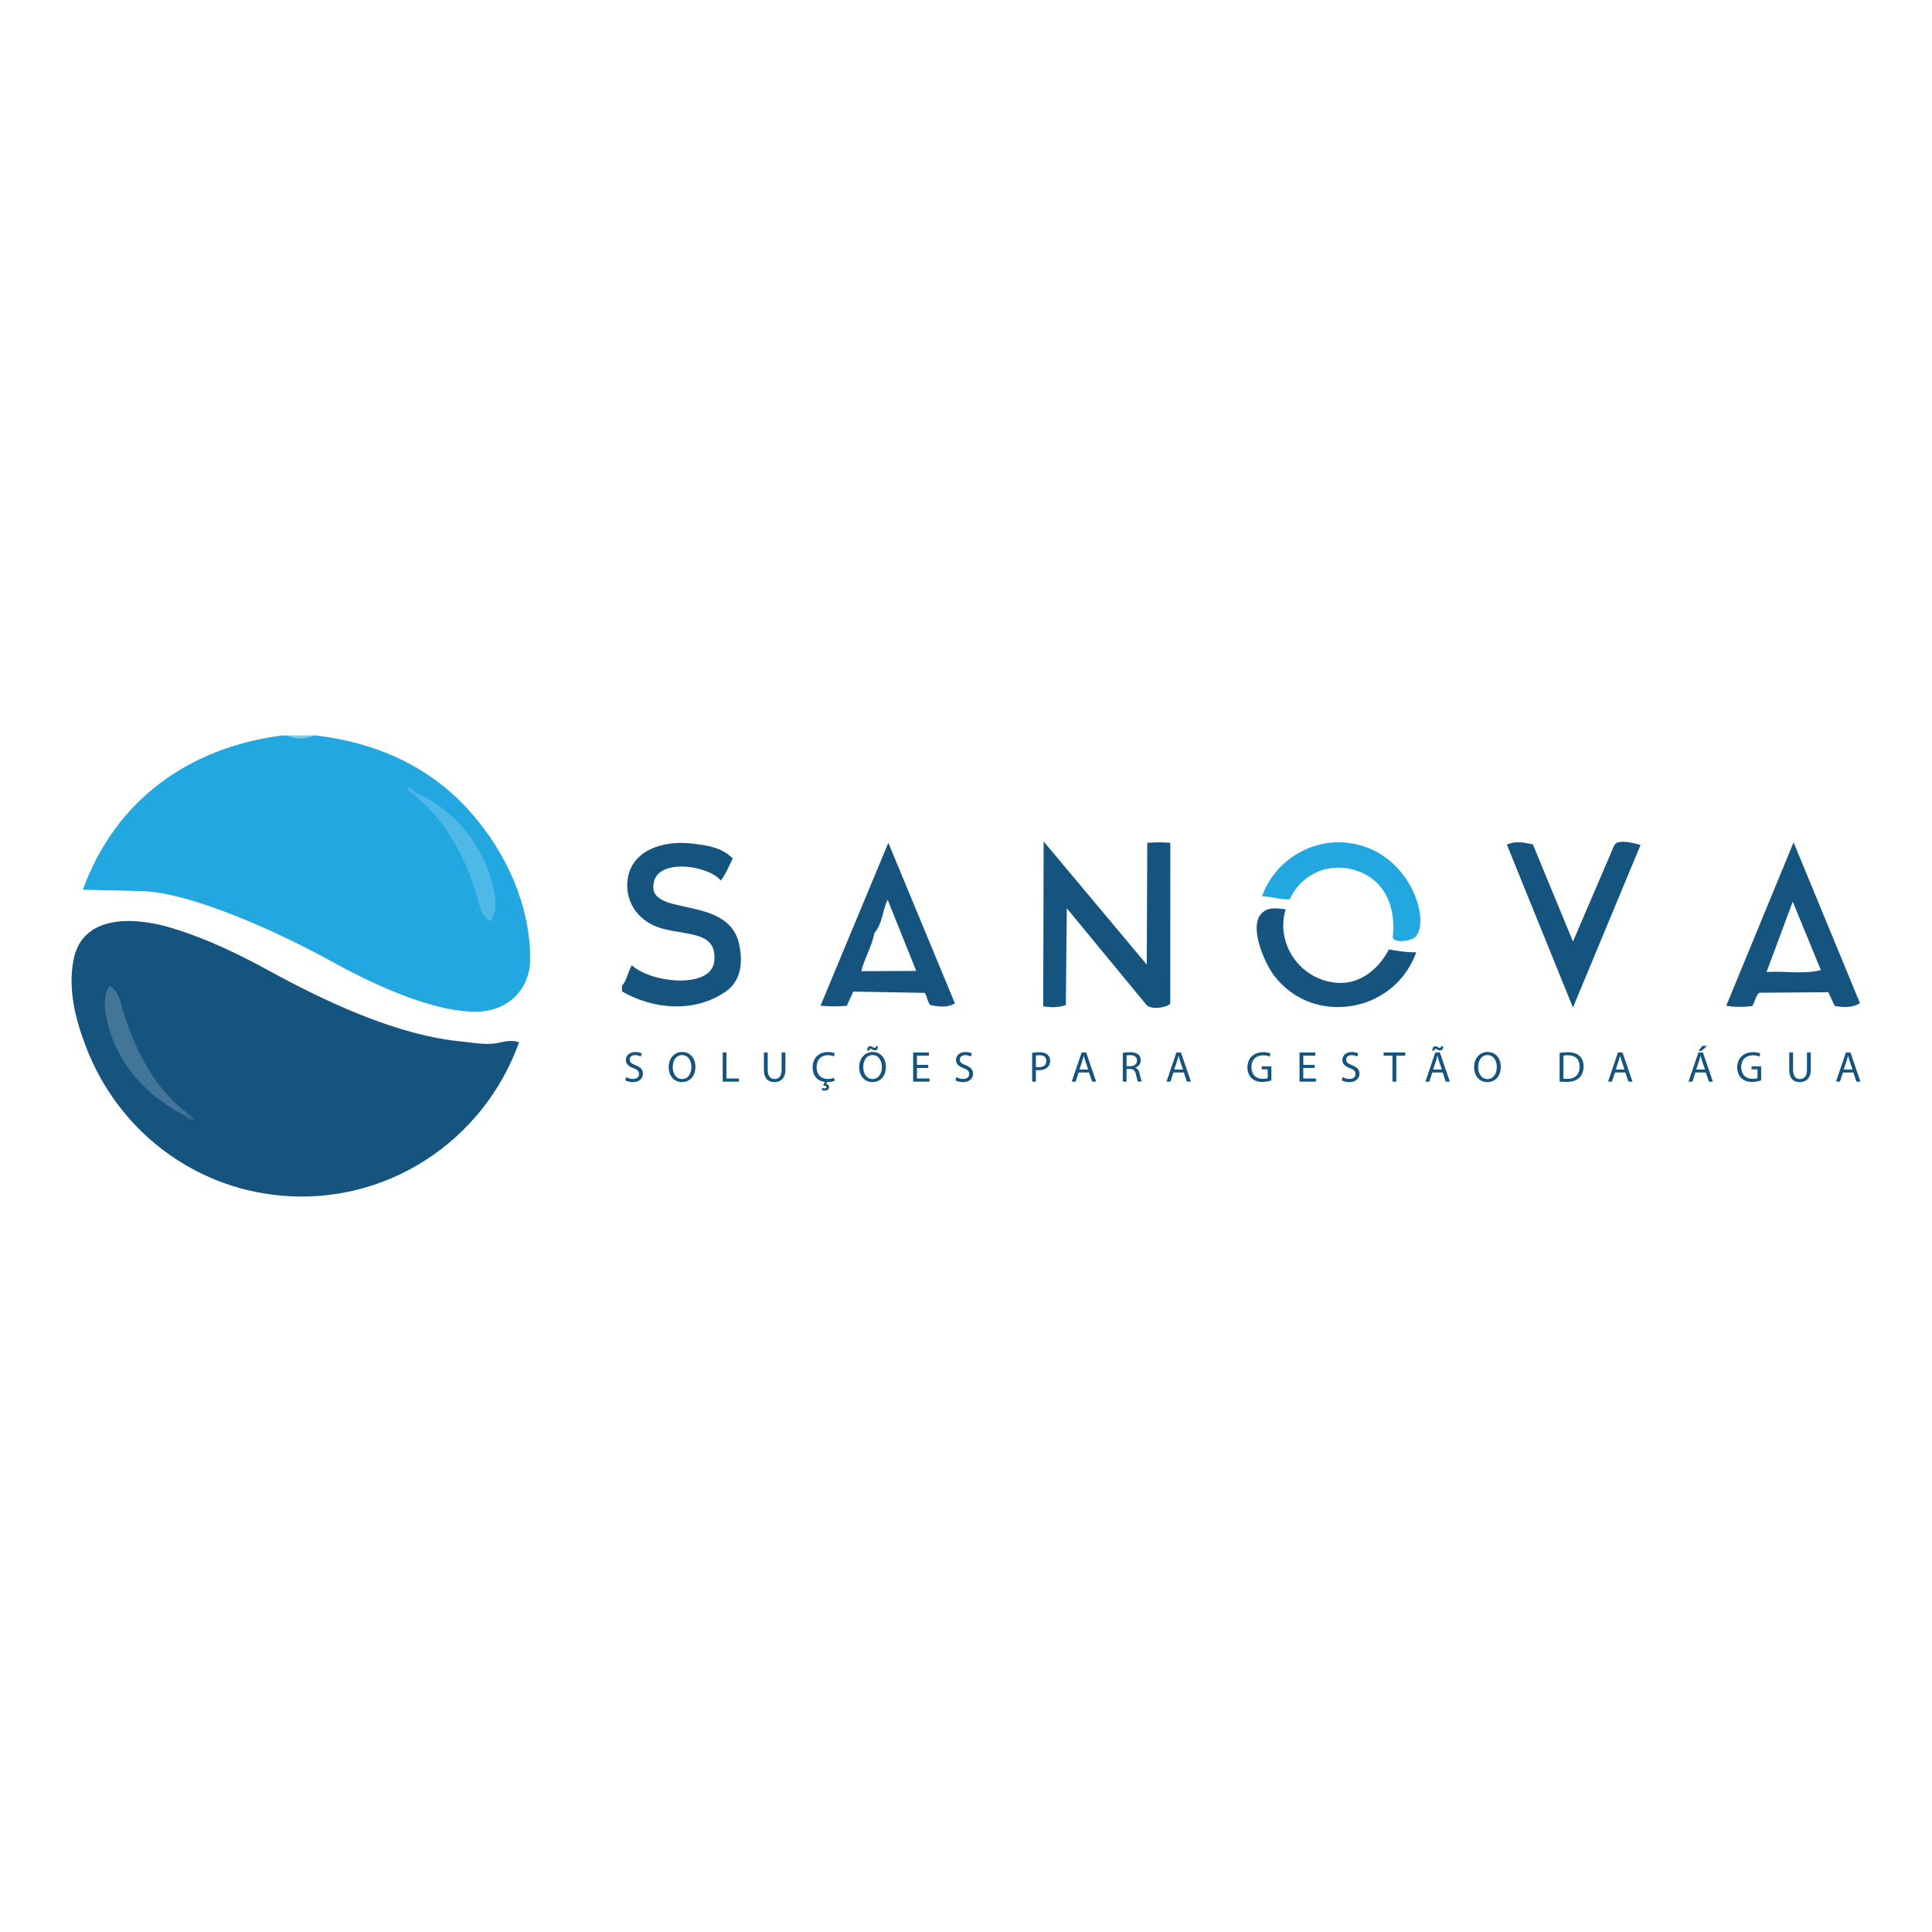
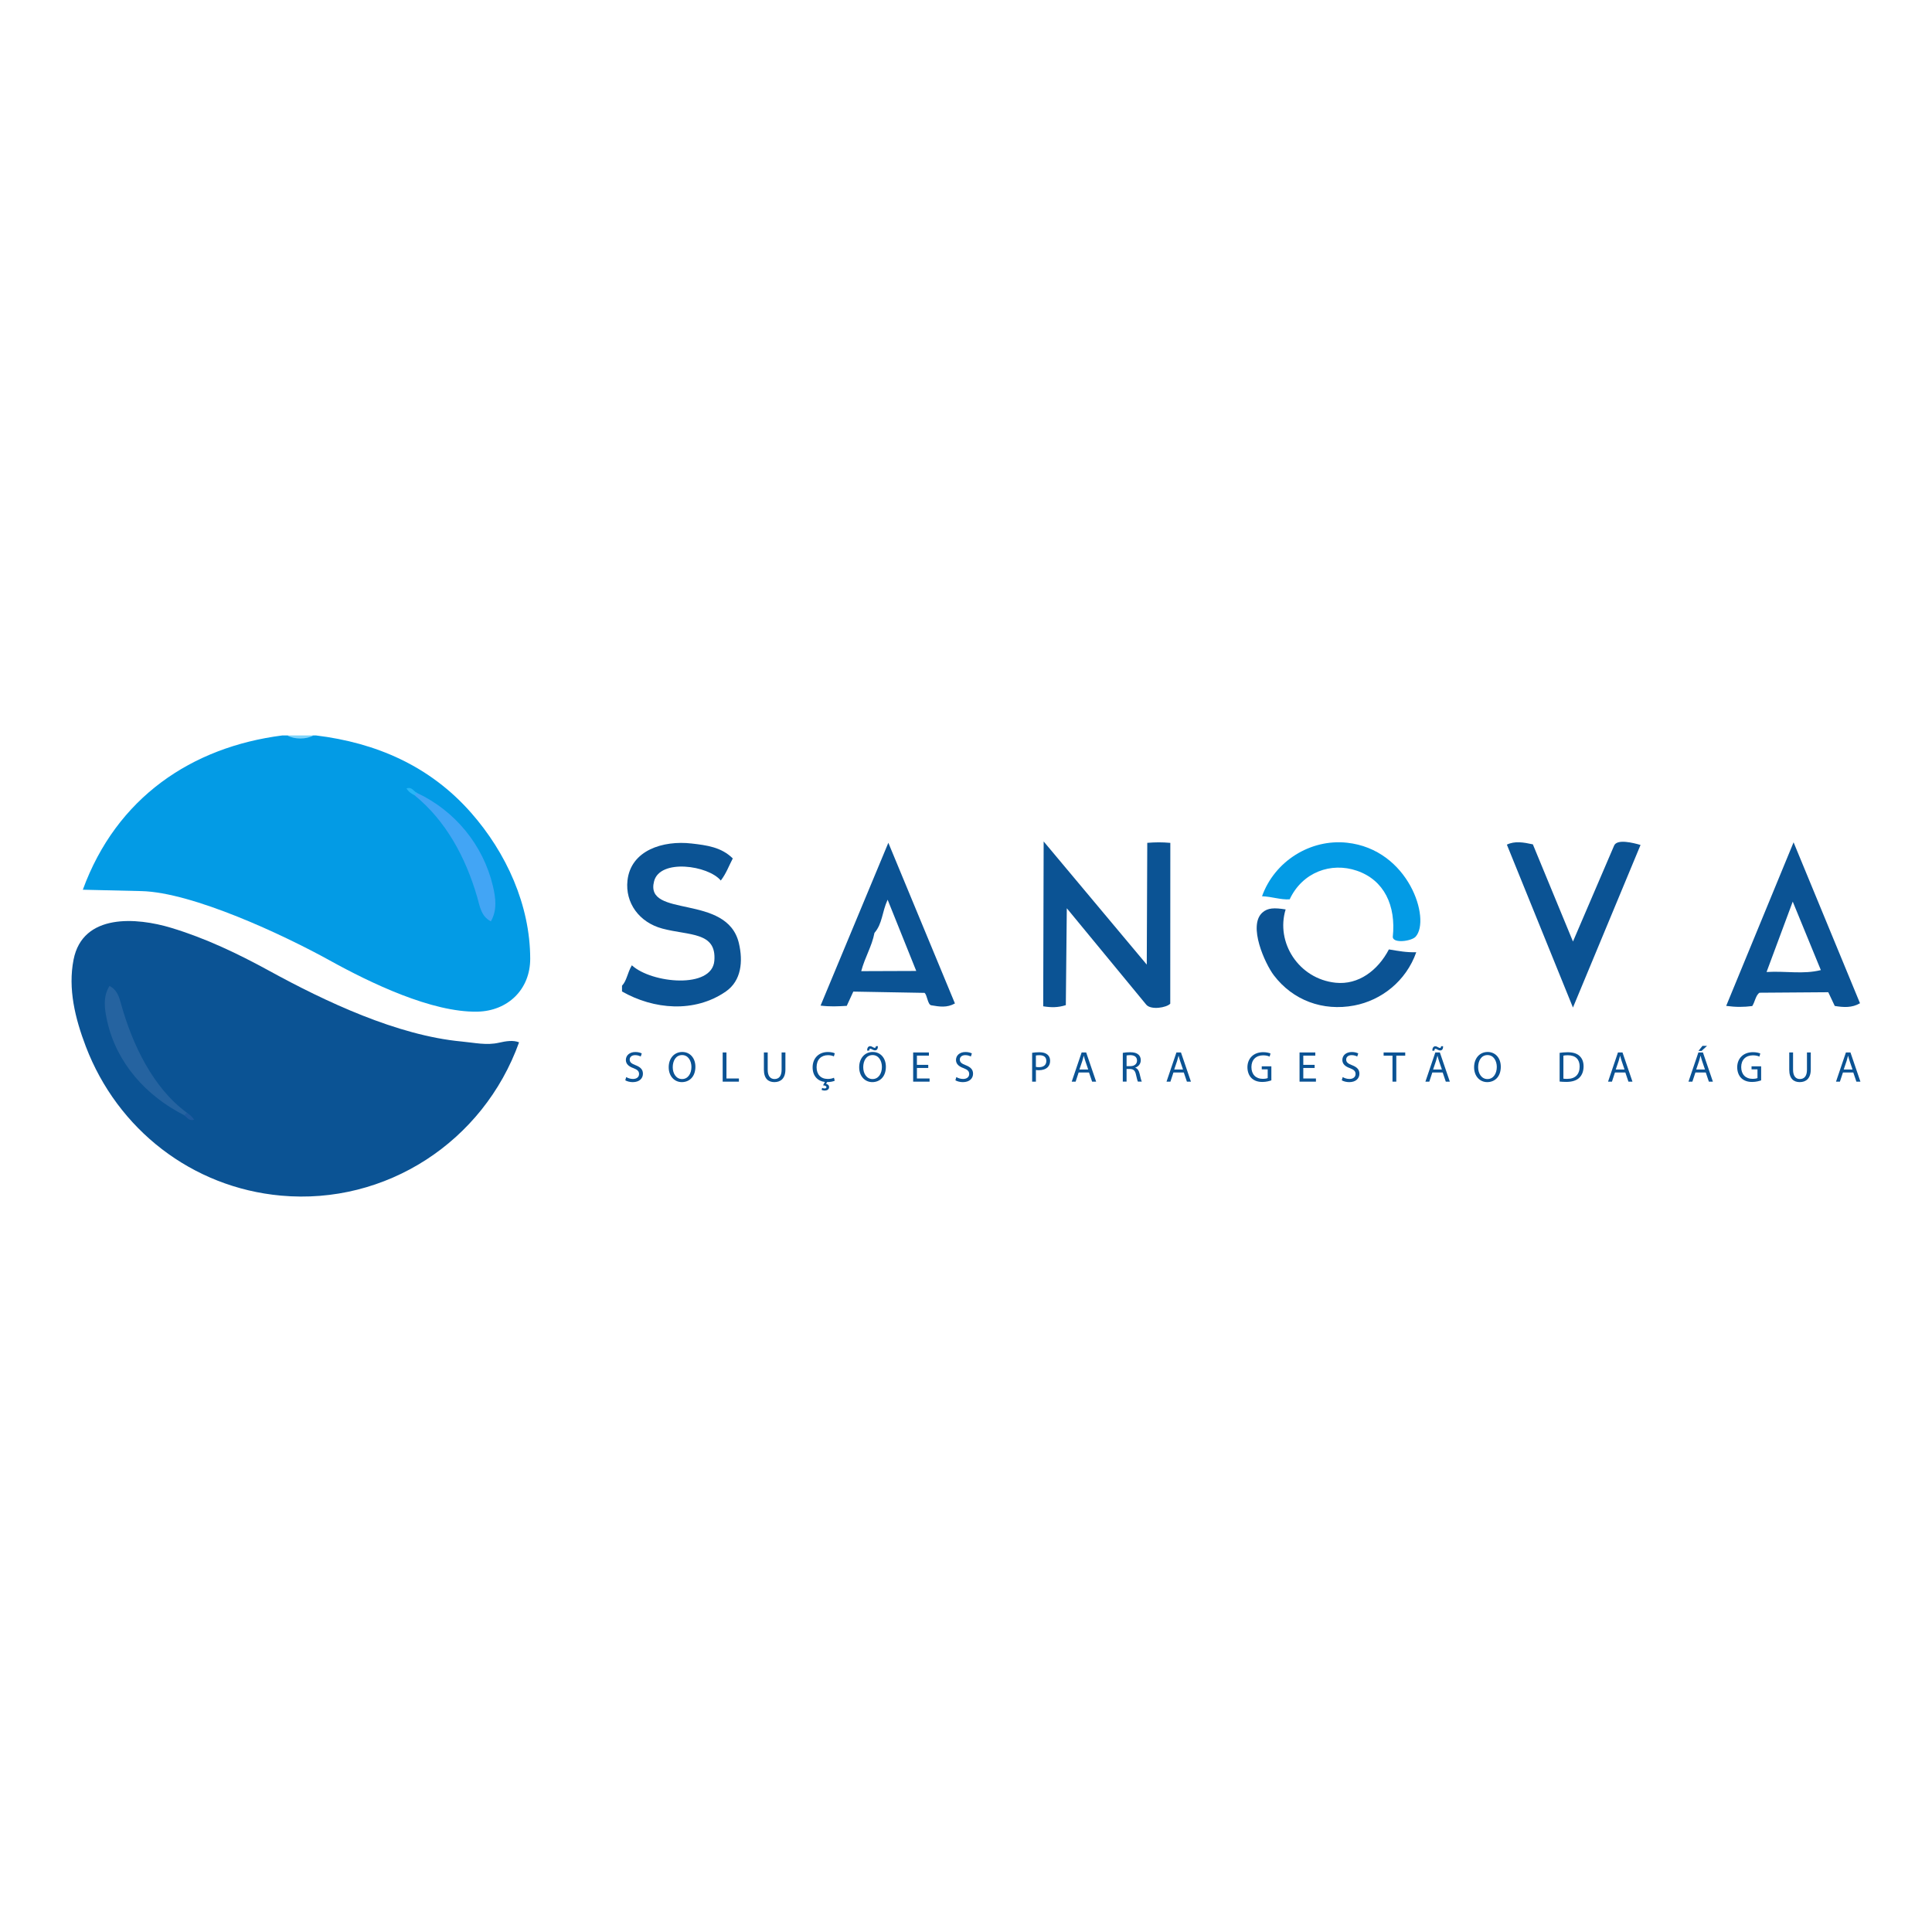
<svg xmlns="http://www.w3.org/2000/svg" id="Camada_1" data-name="Camada 1" viewBox="0 0 1080 1080">
  <defs>
    <style>
      .cls-1 {
-         fill: #15547e;
+         fill: #0B5394;
      }

      .cls-2 {
-         fill: #4eb9e6;
+         fill: #42A5F5;
      }

      .cls-3 {
-         fill: #346a90;
+         fill: #1E5A9E;
      }

      .cls-4 {
-         fill: #7ccaec;
+         fill: #81D4FA;
      }

      .cls-5 {
-         fill: #15547f;
+         fill: #0B5394;
      }

      .cls-6 {
-         fill: #42b4e4;
+         fill: #29B6F6;
      }

      .cls-7 {
-         fill: #437598;
+         fill: #2563A0;
      }

      .cls-8 {
-         fill: #23a7e0;
+         fill: #039BE5;
      }
    </style>
  </defs>
  <g>
    <path class="cls-8" d="M160.54,411.11c4.82,1.16,9.89,1.16,14.71,0h1.34c33.48,4.06,63.6,16.94,86.71,43.18,19.79,22.46,33.03,51.74,33.09,81.58.04,17.42-12.71,29.32-29.53,29.65-25.39.51-59.73-16.01-82.52-28.62-25.83-14.29-76.68-38.09-105.3-38.77l-32.74-.77c18.79-51.47,60.81-79.78,111.57-86.25h2.67Z" />
    <path class="cls-4" d="M175.25,411.11c-4.01,2.3-10.7,2.3-14.71,0h14.71Z" />
    <path class="cls-5" d="M278.98,582.87c3.93-.9,7.95-1.53,11.18-.2-19.98,55.67-74.54,91.01-133.09,85.69-49.7-4.51-91.4-36.97-109.1-83.38-6.02-15.79-10.03-32.32-6.85-48.52,5.13-26.11,35.41-23.6,54.6-17.79,19.19,5.81,37.08,14.33,54.72,23.99,31.65,17.34,71.69,36.2,107.62,39.55,7.28.68,13.94,2.27,20.92.66Z" />
    <path class="cls-2" d="M231.66,444.5c-1.73-1.91-.98-2.58,1.35-1.29,21.53,10.07,37.09,29.33,42.49,51.94,1.59,6.67,2.55,13.55-1.1,19.89-5.52-2.82-6.18-8.54-7.67-13.64-6.46-22.23-17.51-42.64-35.07-56.9Z" />
    <path class="cls-6" d="M233.01,443.21l-1.35,1.29c-1.63-.83-3.25-1.76-4.41-3.78,3.08-1.02,4.02,1.68,5.76,2.49Z" />
    <path class="cls-7" d="M104.38,621.94c1.9,1.96,1.1,2.77-1.39,1.47-21.36-10.79-37.89-29.28-43.08-52.63-1.48-6.68-2.51-13.53,1.3-19.63,4.29,2.15,5.42,6.25,6.48,10.1,6.29,22.72,18.01,47.05,36.69,60.69Z" />
    <path class="cls-3" d="M102.98,623.42c.57-.38,1.04-.88,1.39-1.47,1.46,1.07,2.97,2.02,4.15,4-2.92.81-4.06-1.41-5.54-2.53Z" />
  </g>
  <g>
    <g>
      <path class="cls-1" d="M347.71,554.24v-3.22c2.71-2.88,2.94-7.01,5.49-11.42,11.08,10.15,44.82,13.38,46.12-2.52,1.34-16.33-14.09-13.99-29.07-18-13.04-3.49-20.83-14.46-19.49-26.83,1.83-16.97,19.91-22.56,35.83-20.73,8.44.97,16.65,2.01,23.04,8.35-2.4,4.61-3.6,8.28-6.7,12.36-7.05-8.52-33.94-12.3-37.28.35-5.54,20.97,40.77,6.66,47.39,34.65,2.4,10.16,1.42,20.99-7.3,27.03-17.53,12.12-40.38,10.06-58.02-.02Z" />
      <path class="cls-1" d="M654.18,561.07c-2.1,2.25-10.85,3.66-13.43.53l-44.4-53.88-.55,54.16c-4.53,1.43-8.22,1.35-12.64.65l.25-92.16,57.64,68.85.28-68.07c4.56-.36,8.26-.39,12.89.02l-.04,89.91Z" />
      <path class="cls-5" d="M1022.03,554.66l-38.44.28c-2.17,1.37-2.57,5.23-4.08,7.45-4.75.6-8.98.66-14.56-.09l37.67-91.44,37.13,89.96c-4.51,2.66-9.3,2.31-14.11,1.51l-3.63-7.68ZM1017.86,542.28l-15.71-38.28-14.63,39.35c10.95-.64,20.42,1.42,30.34-1.06Z" />
      <path class="cls-1" d="M516.83,555.02l-39.83-.71-3.66,7.97c-5.02.28-9.27.52-14.64-.14l37.89-91.02,37.22,89.81c-4.48,2.53-8.69,1.8-13.12,1.05-2.15-.18-2.31-5.73-3.86-6.95ZM481.42,542.88l30.77-.11-16-39.83c-3.22,7.05-2.84,13.3-7.36,18.55-1.45,7.61-5.29,13.44-7.4,21.39Z" />
      <path class="cls-1" d="M902.31,472.68c1.63-3.81,10.54-1.58,14.76-.34l-37.78,90.88-36.94-91.06c4.38-2.15,9.32-1.31,14.53-.16l22.42,54.32,23.01-53.65Z" />
      <g>
        <path class="cls-8" d="M778.57,523.81c1.88-17.65-4.83-31.86-20.1-37.08-14.43-4.93-30.44.83-37.53,16-5.21.33-9.63-1.5-15.46-1.72,7.03-19.61,27.01-32.12,47.46-29.93,34.67,3.72,46.98,42.91,38.43,52.51-2.26,2.54-12.51,3.95-12.81.22Z" />
        <path class="cls-1" d="M776.4,530.73c5.6.91,9.74,1.74,15.3,1.57-5.73,16.26-19.61,26.92-34.68,29.78-17.55,3.33-34.27-2.87-44.92-16.86-4.97-6.53-14.59-27.74-6.45-35.06,3.03-2.72,6.68-2.79,13.03-1.79-5.66,18.44,7.26,38.79,27.89,40.98,12.84,1.36,23.73-6.93,29.83-18.62Z" />
      </g>
    </g>
    <g>
      <path class="cls-1" d="M350.05,602.08c.94.58,2.32,1.07,3.78,1.07,2.15,0,3.41-1.14,3.41-2.78,0-1.52-.87-2.4-3.07-3.24-2.66-.94-4.31-2.32-4.31-4.62,0-2.54,2.11-4.43,5.28-4.43,1.67,0,2.88.39,3.61.8l-.58,1.72c-.53-.29-1.62-.77-3.1-.77-2.23,0-3.07,1.33-3.07,2.45,0,1.52.99,2.28,3.24,3.15,2.76,1.07,4.16,2.4,4.16,4.79,0,2.52-1.86,4.7-5.71,4.7-1.57,0-3.29-.46-4.16-1.04l.53-1.77Z" />
      <path class="cls-1" d="M388.73,596.32c0,5.62-3.41,8.59-7.58,8.59s-7.34-3.34-7.34-8.28c0-5.18,3.22-8.57,7.58-8.57s7.34,3.41,7.34,8.26ZM376.07,596.59c0,3.49,1.89,6.61,5.21,6.61s5.23-3.07,5.23-6.78c0-3.24-1.69-6.63-5.21-6.63s-5.23,3.22-5.23,6.8Z" />
      <path class="cls-1" d="M403.98,588.33h2.11v14.55h6.97v1.77h-9.08v-16.32Z" />
      <path class="cls-1" d="M429.15,588.33v9.66c0,3.66,1.62,5.2,3.8,5.2,2.42,0,3.97-1.6,3.97-5.2v-9.66h2.13v9.51c0,5.01-2.64,7.07-6.17,7.07-3.34,0-5.86-1.91-5.86-6.97v-9.61h2.13Z" />
      <path class="cls-1" d="M466.62,604.12c-.77.39-2.3.77-4.28.77l-.56.97c.9.17,1.69.82,1.69,1.82,0,1.4-1.23,1.96-2.49,1.96-.63,0-1.31-.17-1.72-.41l.34-1.09c.36.19.82.32,1.36.32s1.02-.22,1.02-.73c0-.65-.75-.92-1.89-1.04l1.02-1.86c-3.99-.48-6.85-3.32-6.85-8.18,0-5.11,3.46-8.57,8.52-8.57,2.03,0,3.32.44,3.87.73l-.51,1.72c-.8-.39-1.94-.68-3.29-.68-3.83,0-6.37,2.45-6.37,6.73,0,3.99,2.3,6.56,6.27,6.56,1.28,0,2.59-.27,3.44-.68l.44,1.67Z" />
      <path class="cls-1" d="M495.21,596.32c0,5.62-3.41,8.59-7.58,8.59s-7.34-3.34-7.34-8.28c0-5.18,3.22-8.57,7.58-8.57s7.34,3.41,7.34,8.26ZM482.55,596.59c0,3.49,1.89,6.61,5.21,6.61s5.23-3.07,5.23-6.78c0-3.24-1.69-6.63-5.21-6.63s-5.23,3.22-5.23,6.8ZM484.75,587.29c-.05-1.48.58-2.47,1.65-2.47.53,0,.92.19,1.43.48.39.22.77.44,1.16.44.36,0,.58-.17.65-.94h1.11c.02,1.52-.51,2.35-1.62,2.35-.51,0-.94-.19-1.48-.46-.46-.24-.8-.46-1.14-.46-.39,0-.58.41-.63,1.07h-1.14Z" />
      <path class="cls-1" d="M518.91,597h-6.34v5.88h7.07v1.77h-9.18v-16.32h8.81v1.77h-6.71v5.16h6.34v1.74Z" />
      <path class="cls-1" d="M534.59,602.08c.94.58,2.32,1.07,3.78,1.07,2.15,0,3.41-1.14,3.41-2.78,0-1.52-.87-2.4-3.07-3.24-2.66-.94-4.31-2.32-4.31-4.62,0-2.54,2.11-4.43,5.28-4.43,1.67,0,2.88.39,3.61.8l-.58,1.72c-.53-.29-1.62-.77-3.1-.77-2.23,0-3.07,1.33-3.07,2.45,0,1.52.99,2.28,3.24,3.15,2.76,1.07,4.16,2.4,4.16,4.79,0,2.52-1.86,4.7-5.71,4.7-1.57,0-3.29-.46-4.16-1.04l.53-1.77Z" />
      <path class="cls-1" d="M576.97,588.52c1.02-.17,2.35-.31,4.04-.31,2.08,0,3.61.48,4.58,1.36.9.77,1.43,1.96,1.43,3.41s-.44,2.64-1.26,3.49c-1.11,1.19-2.93,1.79-4.99,1.79-.63,0-1.21-.02-1.69-.15v6.54h-2.11v-16.12ZM579.08,596.39c.46.12,1.04.17,1.74.17,2.54,0,4.09-1.24,4.09-3.49s-1.52-3.2-3.85-3.2c-.92,0-1.62.07-1.99.17v6.34Z" />
      <path class="cls-1" d="M602.97,599.52l-1.69,5.13h-2.18l5.54-16.32h2.54l5.57,16.32h-2.25l-1.74-5.13h-5.79ZM608.32,597.87l-1.6-4.7c-.36-1.07-.61-2.03-.85-2.98h-.05c-.24.97-.51,1.96-.82,2.95l-1.6,4.72h4.91Z" />
      <path class="cls-1" d="M627.66,588.55c1.07-.22,2.59-.34,4.04-.34,2.25,0,3.7.41,4.72,1.33.82.73,1.28,1.84,1.28,3.1,0,2.15-1.36,3.58-3.07,4.16v.07c1.26.44,2.01,1.6,2.4,3.29.53,2.28.92,3.85,1.26,4.48h-2.18c-.27-.46-.63-1.86-1.09-3.9-.48-2.25-1.36-3.1-3.27-3.17h-1.99v7.07h-2.11v-16.1ZM629.77,595.98h2.15c2.25,0,3.68-1.24,3.68-3.1,0-2.11-1.52-3.03-3.75-3.05-1.02,0-1.74.1-2.08.19v5.96Z" />
      <path class="cls-1" d="M655.96,599.52l-1.69,5.13h-2.18l5.54-16.32h2.54l5.57,16.32h-2.25l-1.74-5.13h-5.79ZM661.31,597.87l-1.6-4.7c-.36-1.07-.6-2.03-.85-2.98h-.05c-.24.97-.51,1.96-.82,2.95l-1.6,4.72h4.91Z" />
      <path class="cls-1" d="M710.71,603.92c-.94.34-2.81.9-5.01.9-2.47,0-4.5-.63-6.1-2.15-1.4-1.36-2.28-3.53-2.28-6.08.02-4.87,3.37-8.42,8.84-8.42,1.89,0,3.36.41,4.07.75l-.51,1.72c-.87-.39-1.96-.7-3.61-.7-3.97,0-6.56,2.47-6.56,6.56s2.49,6.58,6.29,6.58c1.38,0,2.32-.19,2.81-.44v-4.87h-3.32v-1.69h5.37v7.84Z" />
      <path class="cls-1" d="M734.89,597h-6.34v5.88h7.07v1.77h-9.17v-16.32h8.81v1.77h-6.71v5.16h6.34v1.74Z" />
      <path class="cls-1" d="M750.57,602.08c.94.58,2.32,1.07,3.78,1.07,2.15,0,3.41-1.14,3.41-2.78,0-1.52-.87-2.4-3.07-3.24-2.66-.94-4.31-2.32-4.31-4.62,0-2.54,2.11-4.43,5.28-4.43,1.67,0,2.88.39,3.61.8l-.58,1.72c-.53-.29-1.62-.77-3.1-.77-2.23,0-3.07,1.33-3.07,2.45,0,1.52.99,2.28,3.24,3.15,2.76,1.07,4.16,2.4,4.16,4.79,0,2.52-1.86,4.7-5.71,4.7-1.57,0-3.29-.46-4.16-1.04l.53-1.77Z" />
      <path class="cls-1" d="M778.41,590.12h-4.96v-1.79h12.08v1.79h-4.99v14.53h-2.13v-14.53Z" />
      <path class="cls-1" d="M800.68,599.52l-1.69,5.13h-2.18l5.54-16.32h2.54l5.57,16.32h-2.25l-1.74-5.13h-5.79ZM800.68,587.34c-.02-1.48.61-2.47,1.65-2.47.53,0,.94.22,1.45.48.39.22.77.44,1.14.44.39,0,.6-.17.65-.94h1.14c.02,1.53-.51,2.35-1.65,2.35-.51,0-.94-.19-1.48-.46-.46-.24-.77-.46-1.14-.46-.39,0-.56.41-.63,1.07h-1.14ZM806.03,597.87l-1.6-4.7c-.36-1.07-.6-2.03-.85-2.98h-.05c-.24.97-.51,1.96-.82,2.95l-1.6,4.72h4.91Z" />
      <path class="cls-1" d="M838.95,596.32c0,5.62-3.41,8.59-7.58,8.59s-7.34-3.34-7.34-8.28c0-5.18,3.22-8.57,7.58-8.57s7.34,3.41,7.34,8.26ZM826.29,596.59c0,3.49,1.89,6.61,5.2,6.61s5.23-3.07,5.23-6.78c0-3.24-1.69-6.63-5.2-6.63s-5.23,3.22-5.23,6.8Z" />
      <path class="cls-1" d="M871.84,588.55c1.28-.19,2.81-.34,4.48-.34,3.03,0,5.18.7,6.61,2.03,1.45,1.33,2.3,3.22,2.3,5.86s-.82,4.84-2.35,6.34c-1.52,1.52-4.04,2.35-7.21,2.35-1.5,0-2.76-.07-3.83-.19v-16.05ZM873.95,602.98c.53.1,1.31.12,2.13.12,4.5,0,6.95-2.52,6.95-6.92.02-3.85-2.15-6.29-6.61-6.29-1.09,0-1.91.1-2.47.22v12.88Z" />
      <path class="cls-1" d="M902.78,599.52l-1.69,5.13h-2.18l5.54-16.32h2.54l5.57,16.32h-2.25l-1.74-5.13h-5.79ZM908.13,597.87l-1.6-4.7c-.36-1.07-.6-2.03-.85-2.98h-.05c-.24.97-.51,1.96-.82,2.95l-1.6,4.72h4.91Z" />
      <path class="cls-1" d="M947.75,599.52l-1.7,5.13h-2.18l5.54-16.32h2.54l5.57,16.32h-2.25l-1.74-5.13h-5.79ZM953.1,597.87l-1.6-4.7c-.36-1.07-.61-2.03-.85-2.98h-.05c-.24.97-.51,1.96-.82,2.95l-1.6,4.72h4.91ZM954.26,584.63l-3.07,2.83h-1.74l2.25-2.83h2.57Z" />
      <path class="cls-1" d="M984.5,603.92c-.94.34-2.81.9-5.01.9-2.47,0-4.5-.63-6.1-2.15-1.4-1.36-2.28-3.53-2.28-6.08.02-4.87,3.37-8.42,8.84-8.42,1.89,0,3.37.41,4.07.75l-.51,1.72c-.87-.39-1.96-.7-3.61-.7-3.97,0-6.56,2.47-6.56,6.56s2.49,6.58,6.29,6.58c1.38,0,2.32-.19,2.81-.44v-4.87h-3.32v-1.69h5.37v7.84Z" />
      <path class="cls-1" d="M1002.33,588.33v9.66c0,3.66,1.62,5.2,3.8,5.2,2.42,0,3.97-1.6,3.97-5.2v-9.66h2.13v9.51c0,5.01-2.64,7.07-6.17,7.07-3.34,0-5.86-1.91-5.86-6.97v-9.61h2.13Z" />
      <path class="cls-1" d="M1030.22,599.52l-1.7,5.13h-2.18l5.54-16.32h2.54l5.57,16.32h-2.25l-1.74-5.13h-5.79ZM1035.57,597.87l-1.6-4.7c-.36-1.07-.61-2.03-.85-2.98h-.05c-.24.97-.51,1.96-.82,2.95l-1.6,4.72h4.91Z" />
    </g>
  </g>
</svg>
